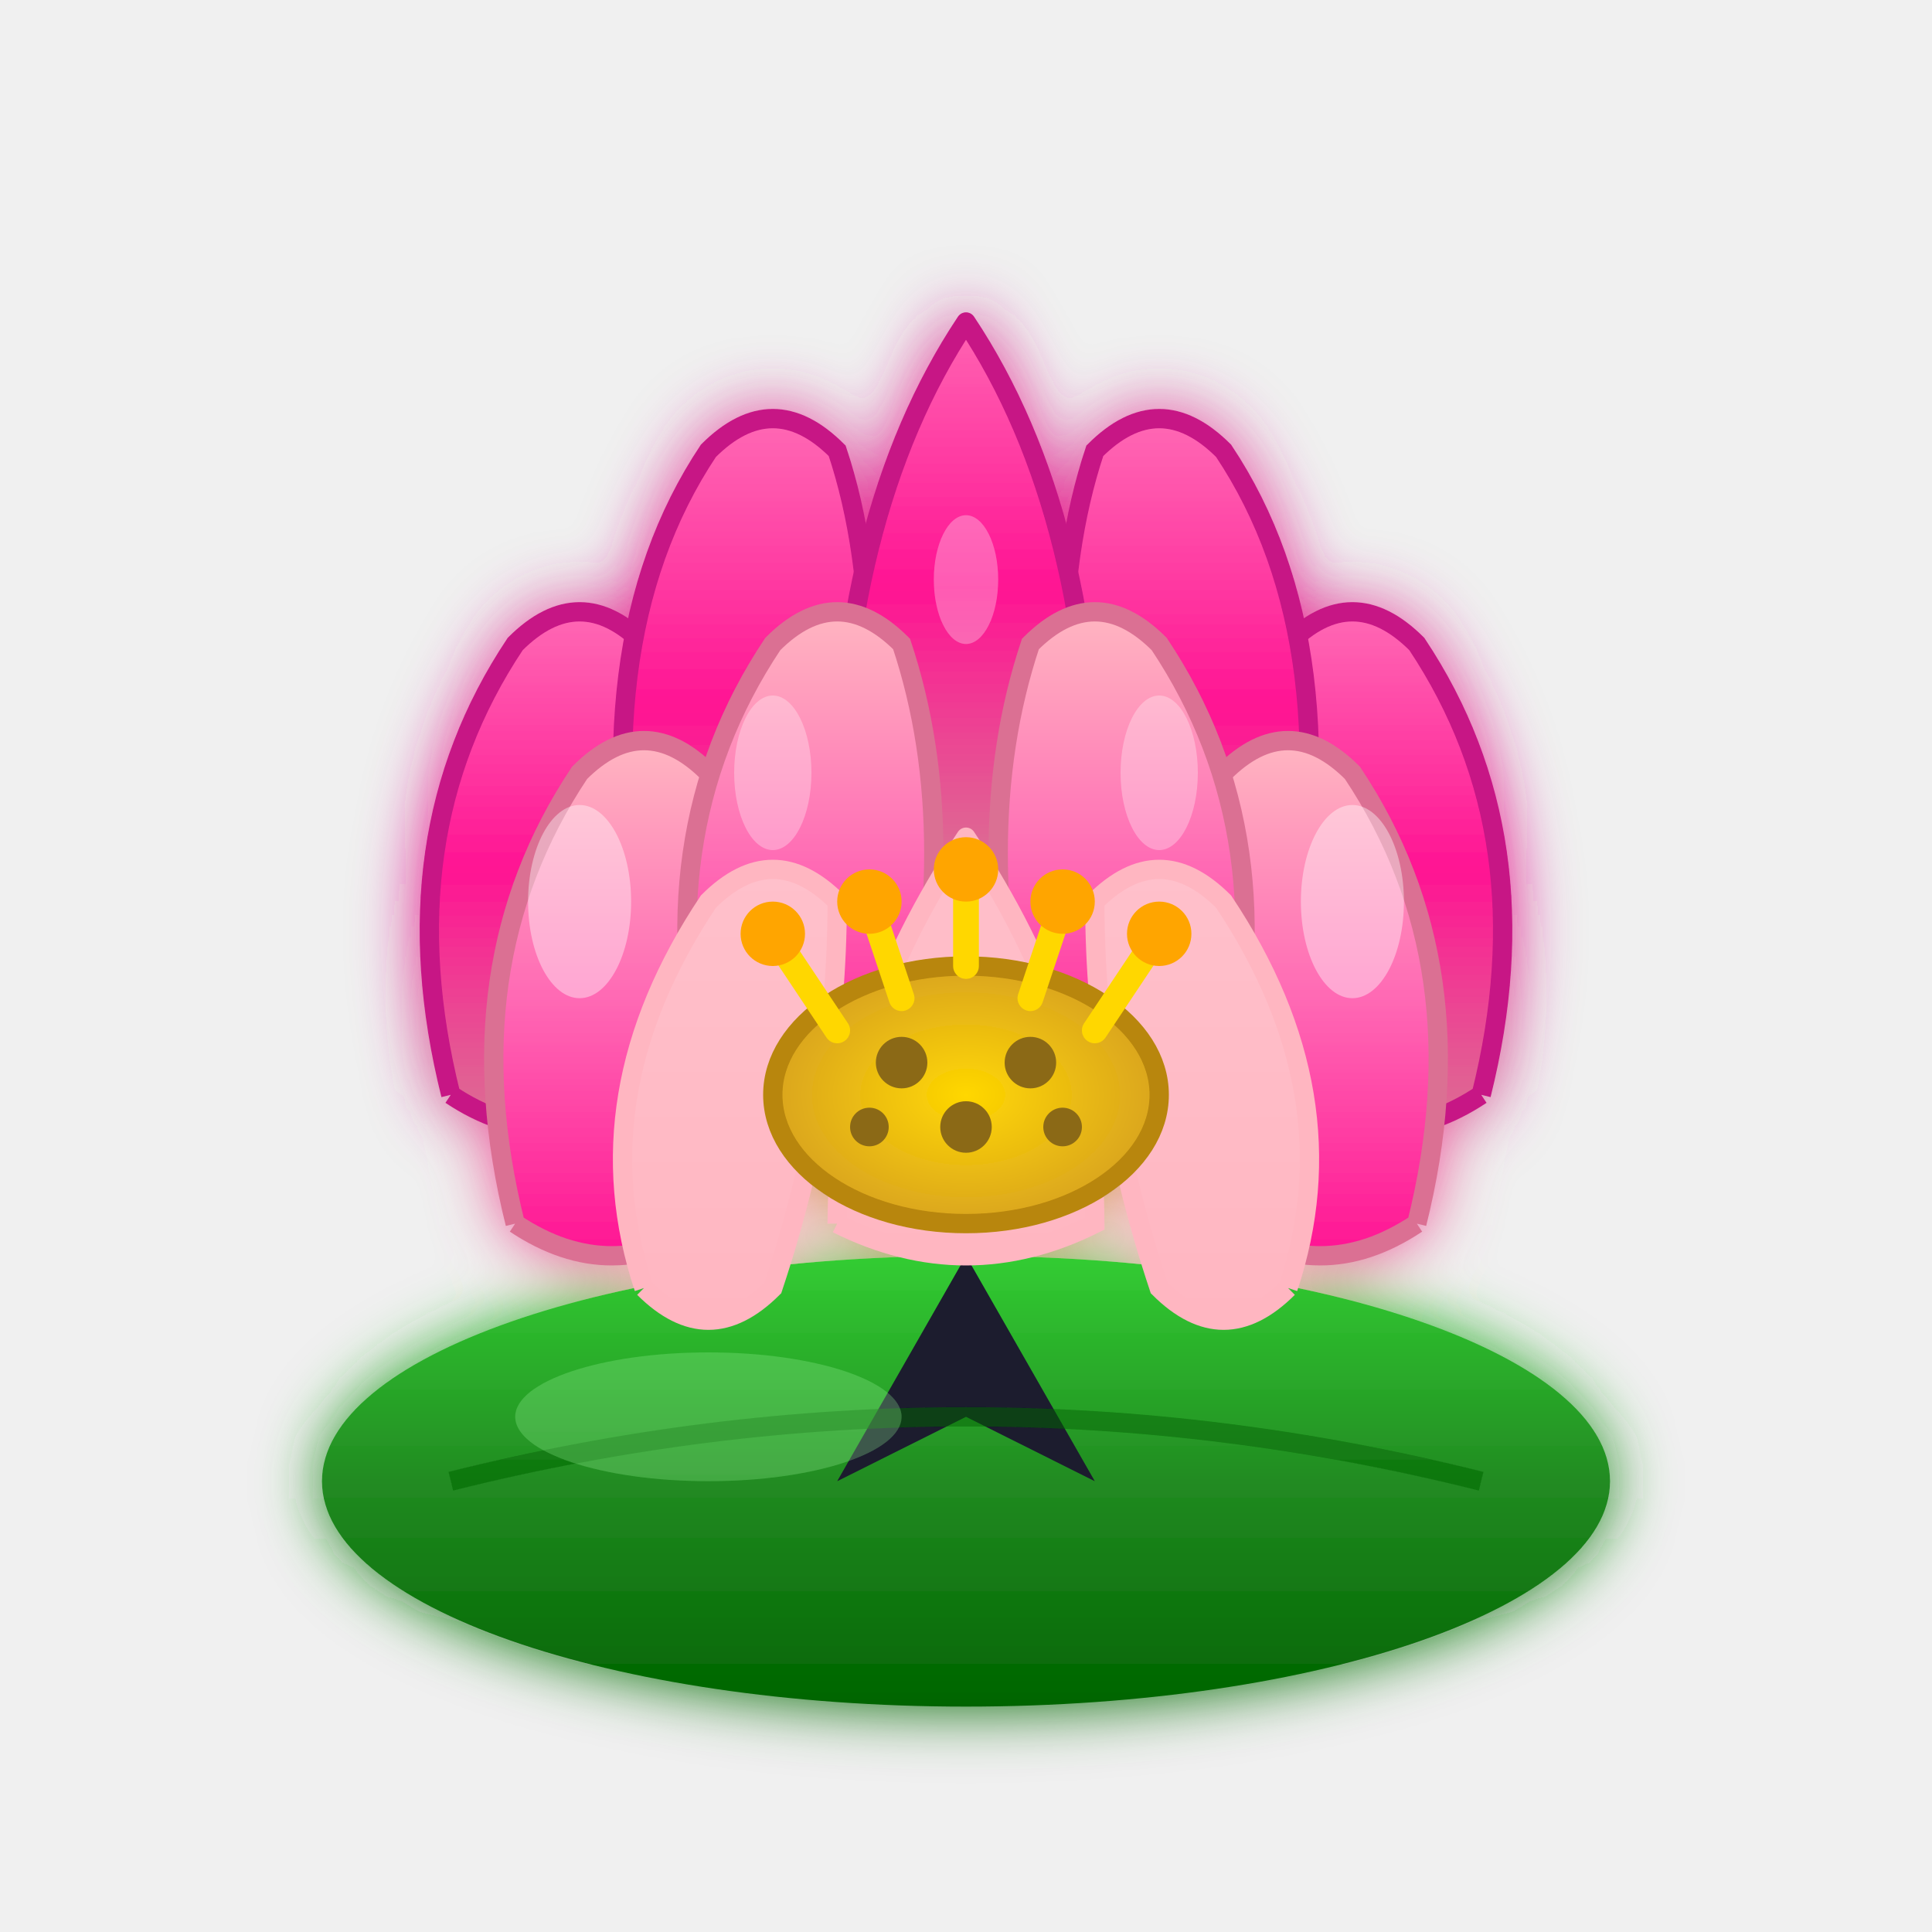
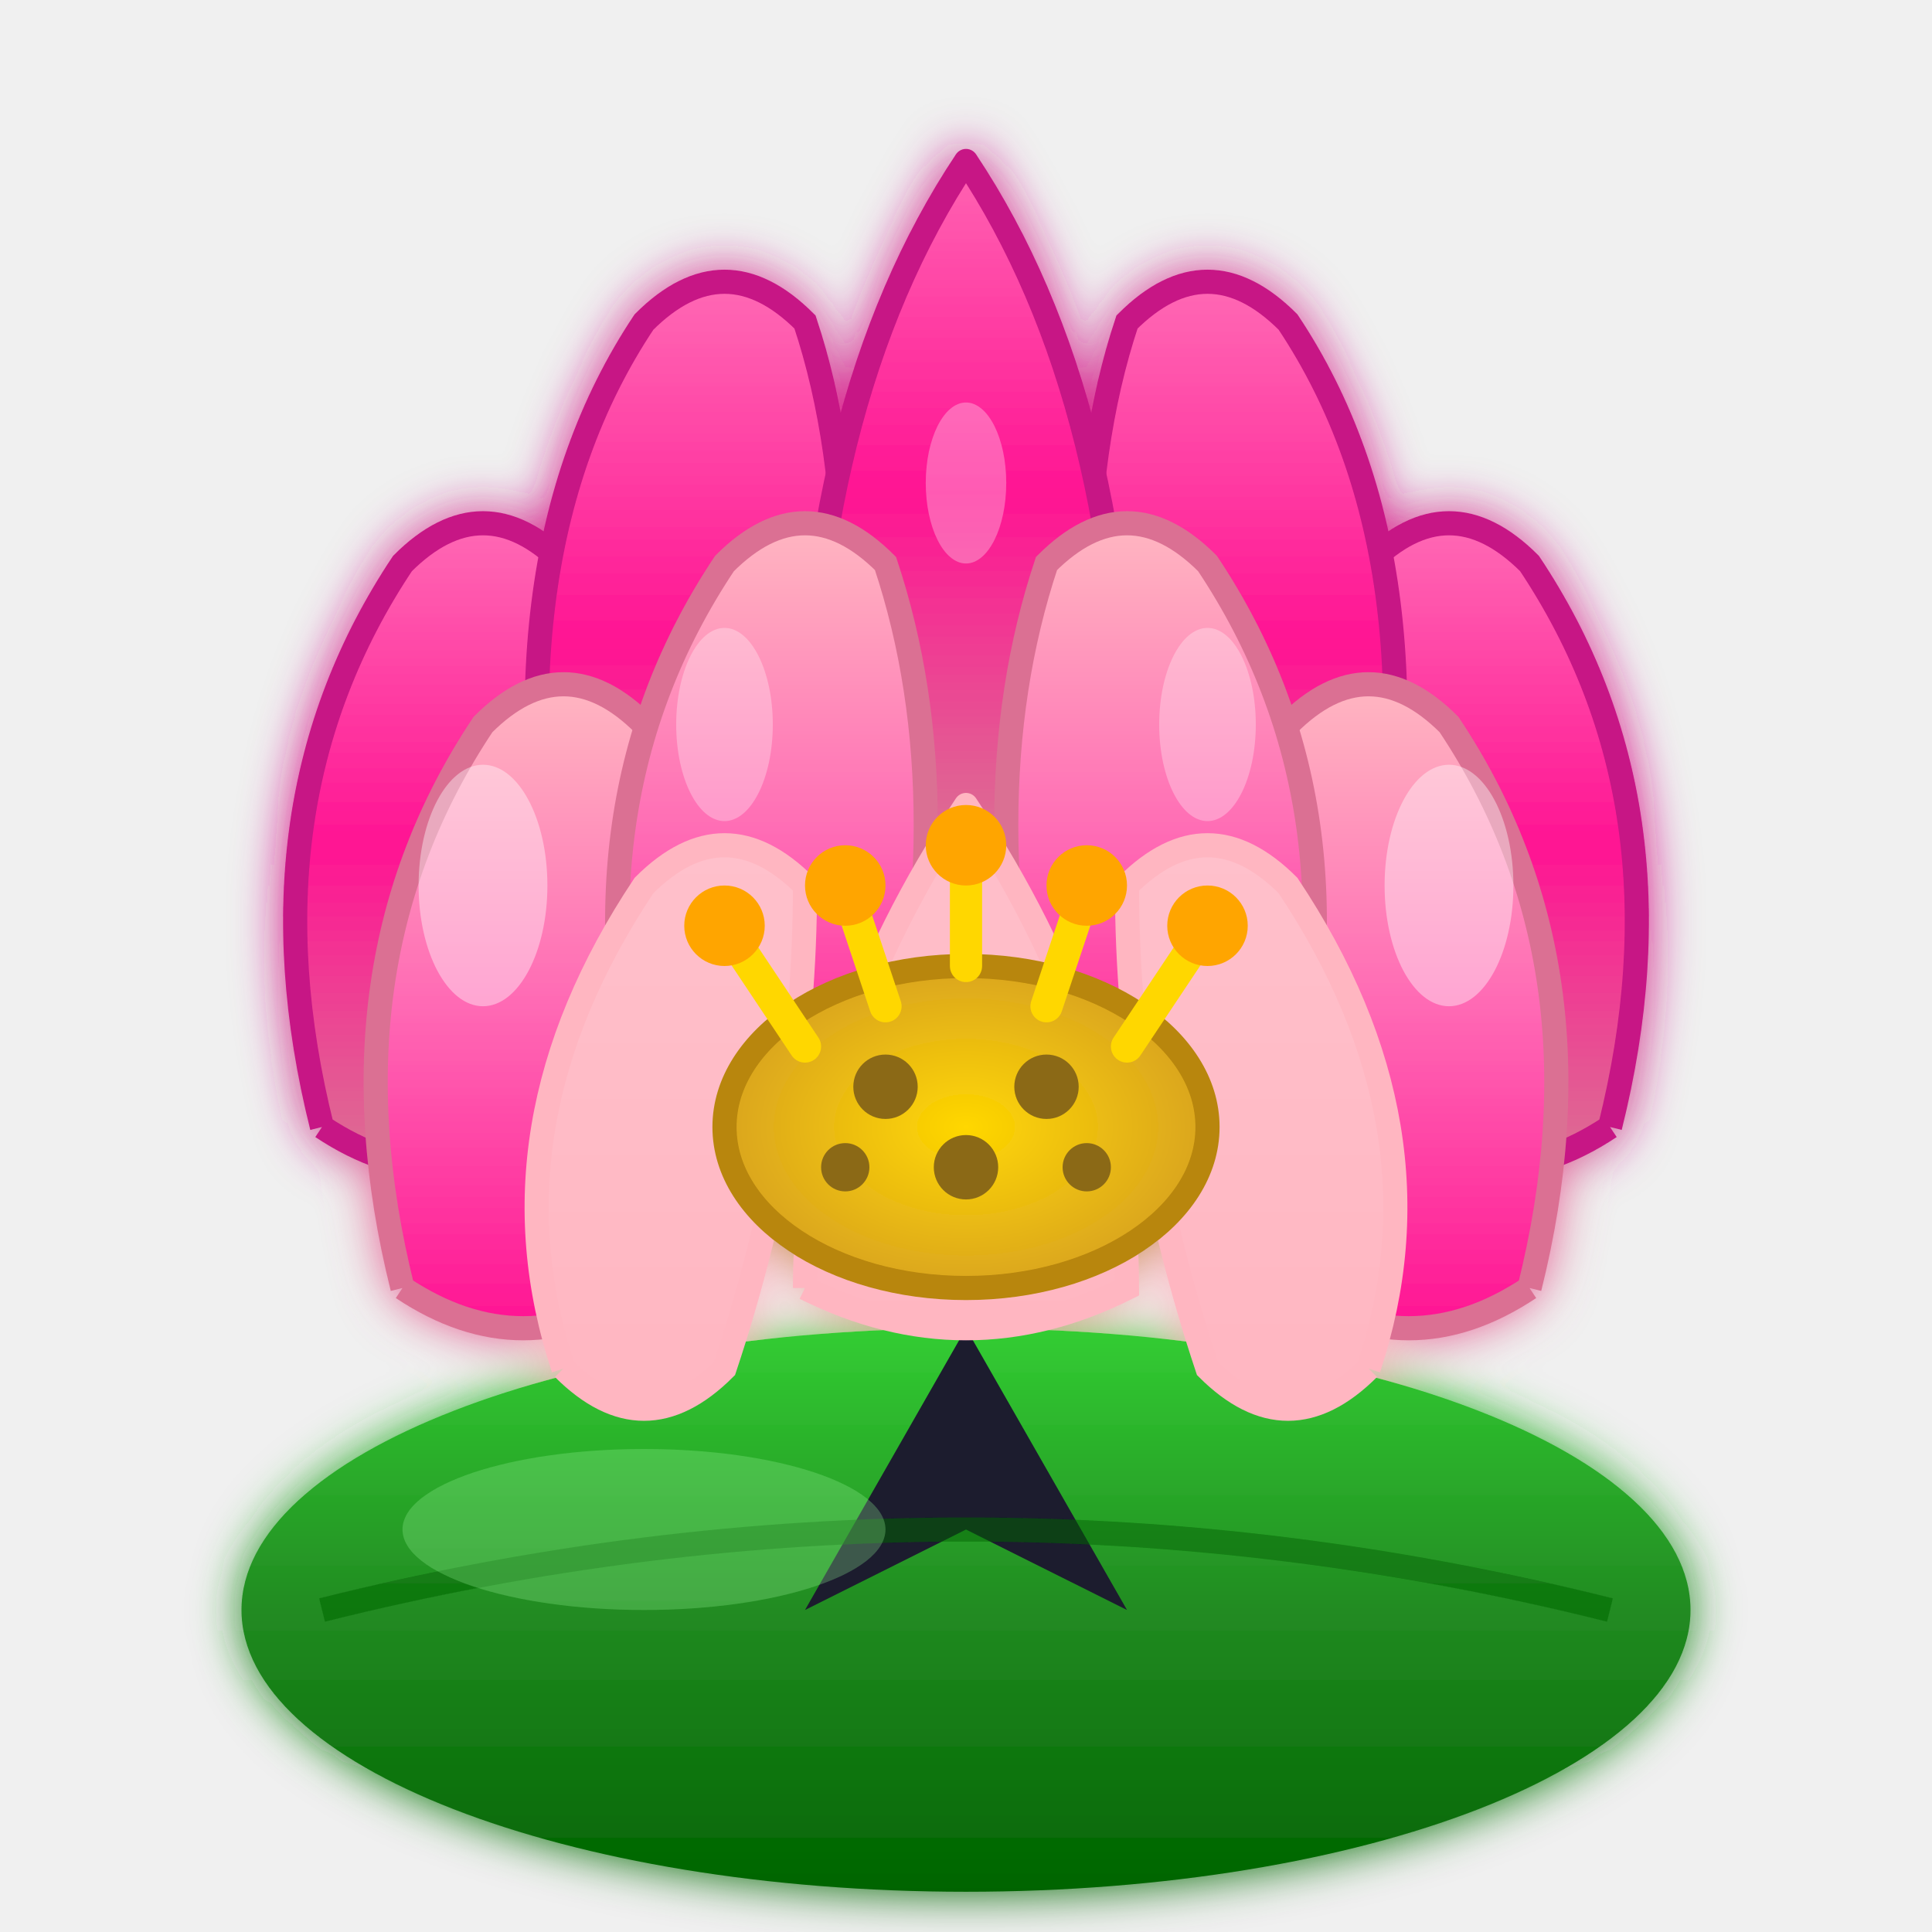
- <svg xmlns="http://www.w3.org/2000/svg" viewBox="-3 -3 30 30" width="24" height="24">
+ <svg xmlns="http://www.w3.org/2000/svg" viewBox="0 0 24 24" width="24" height="24">
  <defs>
    <linearGradient id="petalOuter" x1="0%" y1="0%" x2="0%" y2="100%">
      <stop offset="0%" style="stop-color:#FF69B4" />
      <stop offset="50%" style="stop-color:#FF1493" />
      <stop offset="100%" style="stop-color:#DB7093" />
    </linearGradient>
    <linearGradient id="petalInner" x1="0%" y1="0%" x2="0%" y2="100%">
      <stop offset="0%" style="stop-color:#FFB6C1" />
      <stop offset="50%" style="stop-color:#FF69B4" />
      <stop offset="100%" style="stop-color:#FF1493" />
    </linearGradient>
    <linearGradient id="petalCenter" x1="0%" y1="0%" x2="0%" y2="100%">
      <stop offset="0%" style="stop-color:#FFC0CB" />
      <stop offset="100%" style="stop-color:#FFB6C1" />
    </linearGradient>
    <linearGradient id="lilyPad" x1="0%" y1="0%" x2="0%" y2="100%">
      <stop offset="0%" style="stop-color:#32CD32" />
      <stop offset="50%" style="stop-color:#228B22" />
      <stop offset="100%" style="stop-color:#006400" />
    </linearGradient>
    <radialGradient id="centerGrad" cx="50%" cy="50%" r="50%">
      <stop offset="0%" style="stop-color:#FFD700" />
      <stop offset="100%" style="stop-color:#DAA520" />
    </radialGradient>
    <filter id="lotusGlow">
-       <feGaussianBlur stdDeviation="0.5" result="coloredBlur" />
+       <feGaussianBlur stdDeviation="0.3" result="coloredBlur" />
      <feMerge>
        <feMergeNode in="coloredBlur" />
        <feMergeNode in="SourceGraphic" />
      </feMerge>
    </filter>
  </defs>
  <g filter="url(#lotusGlow)">
-     <ellipse cx="12" cy="20" rx="10" ry="3.5" fill="url(#lilyPad)" />
+     <ellipse cx="12" cy="20" rx="9" ry="3.5" fill="url(#lilyPad)" />
    <path d="M12 16.5 L10 20 L12 19 L14 20 Z" fill="#1a1a2e" />
    <path d="M12 19 Q8 19 4 20" fill="none" stroke="#006400" stroke-width="0.3" opacity="0.5" />
    <path d="M12 19 Q16 19 20 20" fill="none" stroke="#006400" stroke-width="0.3" opacity="0.5" />
    <ellipse cx="8" cy="19" rx="3" ry="1" fill="#90EE90" opacity="0.3" />
    <path d="M4 14 Q3 10 5 7 Q6 6 7 7 Q8 10 7 14 Q5.5 15 4 14" fill="url(#petalOuter)" stroke="#C71585" stroke-width="0.3" />
    <path d="M20 14 Q21 10 19 7 Q18 6 17 7 Q16 10 17 14 Q18.5 15 20 14" fill="url(#petalOuter)" stroke="#C71585" stroke-width="0.3" />
    <path d="M7 12 Q6 7 8 4 Q9 3 10 4 Q11 7 10 12 Q8.5 13 7 12" fill="url(#petalOuter)" stroke="#C71585" stroke-width="0.3" />
    <path d="M17 12 Q18 7 16 4 Q15 3 14 4 Q13 7 14 12 Q15.5 13 17 12" fill="url(#petalOuter)" stroke="#C71585" stroke-width="0.3" />
    <path d="M10 10 Q10 5 12 2 Q12 1.5 12 2 Q14 5 14 10 Q12 11 10 10" fill="url(#petalOuter)" stroke="#C71585" stroke-width="0.3" />
    <path d="M5 16 Q4 12 6 9 Q7 8 8 9 Q9 12 8 16 Q6.5 17 5 16" fill="url(#petalInner)" stroke="#DB7093" stroke-width="0.3" />
    <path d="M19 16 Q20 12 18 9 Q17 8 16 9 Q15 12 16 16 Q17.5 17 19 16" fill="url(#petalInner)" stroke="#DB7093" stroke-width="0.3" />
    <path d="M8 14 Q7 10 9 7 Q10 6 11 7 Q12 10 11 14 Q9.5 15 8 14" fill="url(#petalInner)" stroke="#DB7093" stroke-width="0.3" />
    <path d="M16 14 Q17 10 15 7 Q14 6 13 7 Q12 10 13 14 Q14.5 15 16 14" fill="url(#petalInner)" stroke="#DB7093" stroke-width="0.3" />
    <path d="M7 17 Q6 14 8 11 Q9 10 10 11 Q10 14 9 17 Q8 18 7 17" fill="url(#petalCenter)" stroke="#FFB6C1" stroke-width="0.3" />
    <path d="M17 17 Q18 14 16 11 Q15 10 14 11 Q14 14 15 17 Q16 18 17 17" fill="url(#petalCenter)" stroke="#FFB6C1" stroke-width="0.3" />
    <path d="M10 16 Q10 13 12 10 Q12 9.5 12 10 Q14 13 14 16 Q12 17 10 16" fill="url(#petalCenter)" stroke="#FFB6C1" stroke-width="0.3" />
    <ellipse cx="12" cy="14" rx="3" ry="2" fill="url(#centerGrad)" stroke="#B8860B" stroke-width="0.3" />
    <circle cx="11" cy="13.5" r="0.4" fill="#8B6914" />
    <circle cx="13" cy="13.5" r="0.4" fill="#8B6914" />
    <circle cx="12" cy="14.5" r="0.4" fill="#8B6914" />
    <circle cx="10.5" cy="14.5" r="0.3" fill="#8B6914" />
    <circle cx="13.5" cy="14.5" r="0.3" fill="#8B6914" />
    <path d="M10 13 L9 11.5" stroke="#FFD700" stroke-width="0.4" stroke-linecap="round" />
    <path d="M11 12.5 L10.5 11" stroke="#FFD700" stroke-width="0.4" stroke-linecap="round" />
    <path d="M12 12 L12 10.5" stroke="#FFD700" stroke-width="0.4" stroke-linecap="round" />
    <path d="M13 12.5 L13.5 11" stroke="#FFD700" stroke-width="0.4" stroke-linecap="round" />
    <path d="M14 13 L15 11.5" stroke="#FFD700" stroke-width="0.4" stroke-linecap="round" />
    <circle cx="9" cy="11.5" r="0.5" fill="#FFA500" />
    <circle cx="10.5" cy="11" r="0.5" fill="#FFA500" />
    <circle cx="12" cy="10.5" r="0.5" fill="#FFA500" />
    <circle cx="13.5" cy="11" r="0.5" fill="#FFA500" />
    <circle cx="15" cy="11.5" r="0.5" fill="#FFA500" />
    <ellipse cx="6" cy="11" rx="0.8" ry="1.5" fill="#FFFFFF" opacity="0.4" />
    <ellipse cx="18" cy="11" rx="0.8" ry="1.5" fill="#FFFFFF" opacity="0.4" />
    <ellipse cx="9" cy="9" rx="0.6" ry="1.2" fill="#FFFFFF" opacity="0.3" />
    <ellipse cx="15" cy="9" rx="0.6" ry="1.2" fill="#FFFFFF" opacity="0.3" />
    <ellipse cx="12" cy="6" rx="0.5" ry="1" fill="#FFFFFF" opacity="0.3" />
  </g>
</svg>
